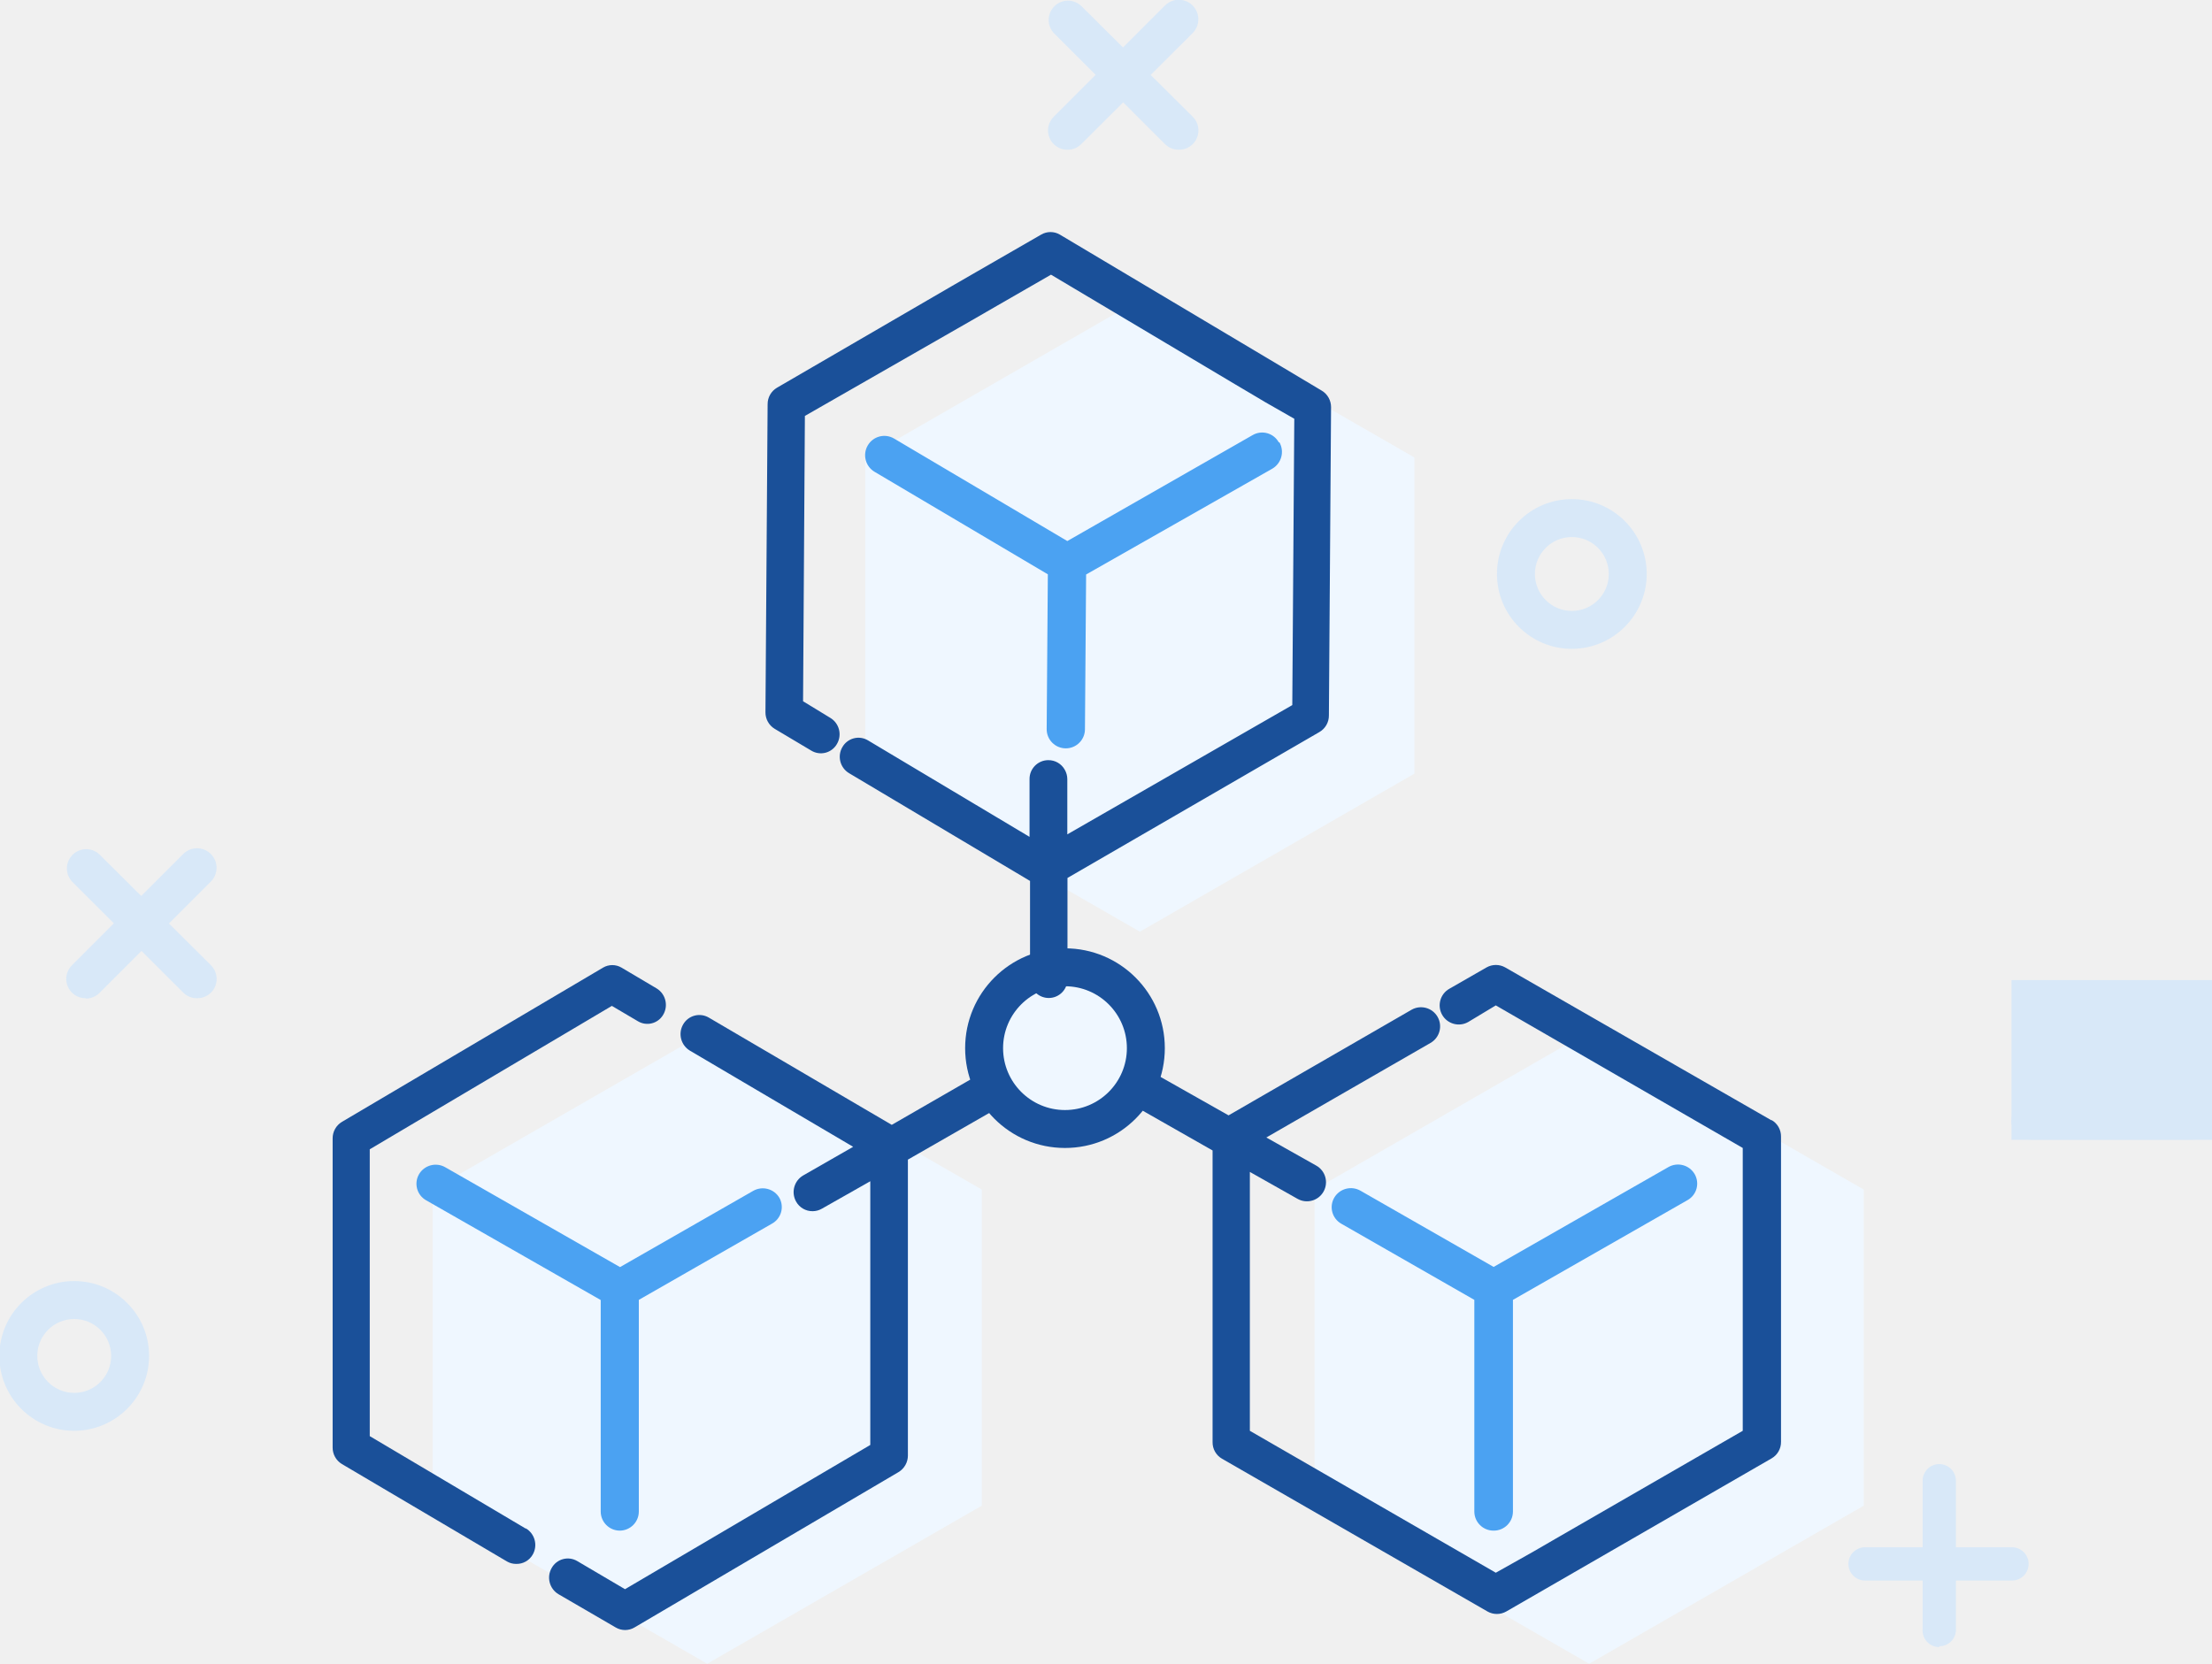
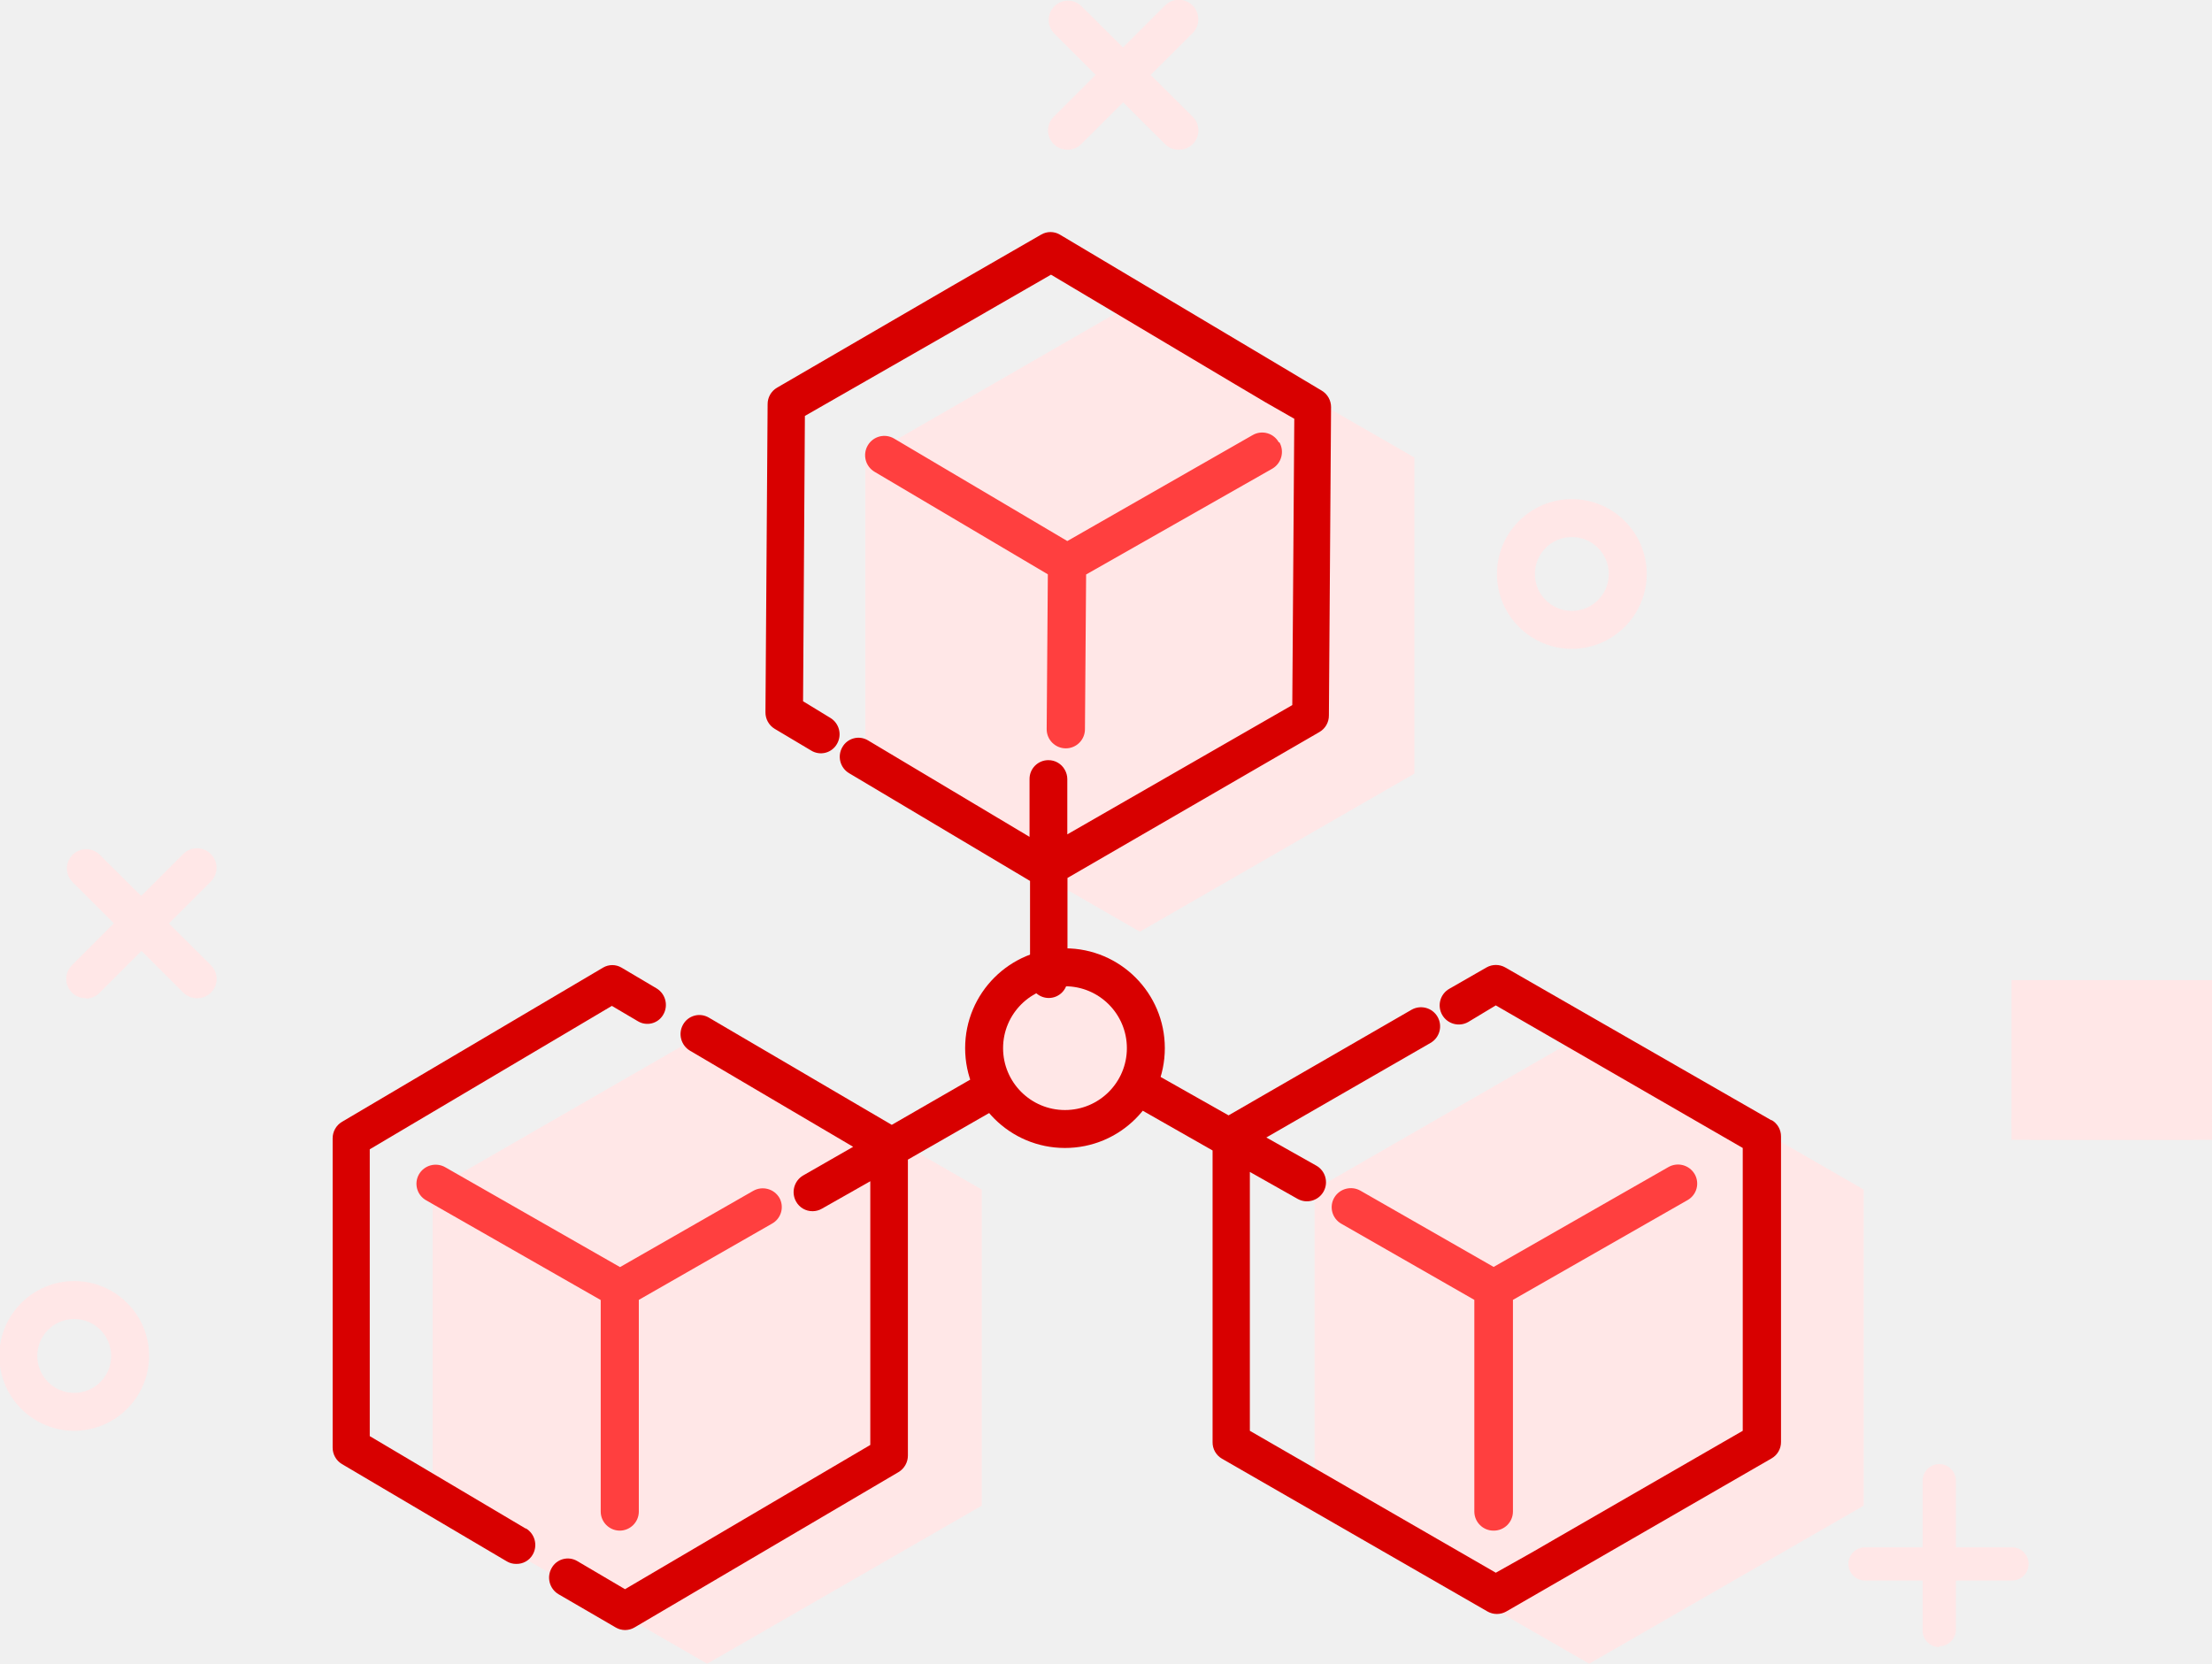
<svg xmlns="http://www.w3.org/2000/svg" viewBox="0 0 132.93 100">
  <defs>
-     <style>.a{fill:#fff;}.b{fill:#eff7ff;}.c{fill:#1a5099;}.d{fill:#4ba2f2;}.e{fill:#d8e8f8;}.f{mask:url(#a);}</style>
+     <style>.a{fill:#fff;}.b{fill:#ffe7e7;}.c{fill:#d80000;}.d{fill:#ff3f3f;}.e{fill:#ffe7e7;}.f{mask:url(#a);}</style>
    <mask id="a" x="120.87" y="58.91" width="12.05" height="9.6" maskUnits="userSpaceOnUse">
      <g transform="translate(-6.54 -1)">
        <polygon class="a" points="139.46 69.51 139.46 59.91 127.41 59.91 127.41 69.51 139.46 69.51" />
      </g>
    </mask>
  </defs>
  <polygon class="b" points="68.5 18 85 27.5 85 46.5 68.5 56 52 46.5 52 27.5 68.5 18" />
  <polygon class="b" points="95.5 62 112 71.5 112 90.5 95.5 100 79 90.5 79 71.5 95.5 62" />
  <polygon class="b" points="42.5 62 59 71.5 59 90.5 42.5 100 26 90.5 26 71.5 42.5 62" />
  <path class="c" d="M38.12,92.87l-9.36-5.55V70.08l14.55-8.62,1.56.92A1.1,1.1,0,0,0,46.39,62,1.16,1.16,0,0,0,46,60.41l-2.11-1.25a1.09,1.09,0,0,0-1.11,0L27.09,68.43a1.15,1.15,0,0,0-.56,1V88a1.15,1.15,0,0,0,.56,1L37,94.85a1.08,1.08,0,0,0,.56.15,1.11,1.11,0,0,0,1-.57,1.16,1.16,0,0,0-.41-1.56" transform="translate(-6.54 -1)" />
  <path class="d" d="M43.77,93a1.15,1.15,0,0,0,1.16-1.14V79.13l8-4.58A1.14,1.14,0,0,0,53.38,73a1.16,1.16,0,0,0-1.58-.42l-8,4.58-10.5-6a1.16,1.16,0,0,0-1.58.42,1.14,1.14,0,0,0,.42,1.56l10.5,6V91.86A1.15,1.15,0,0,0,43.77,93" transform="translate(-6.54 -1)" />
  <path class="c" d="M66.39,66.32a1.12,1.12,0,0,0-1.54-.43l-4.72,2.72-11-6.45a1.12,1.12,0,0,0-1.54.42A1.16,1.16,0,0,0,48,64.15l9.81,5.78-3,1.72a1.16,1.16,0,0,0-.43,1.57,1.12,1.12,0,0,0,1,.58,1.1,1.1,0,0,0,.55-.15L58.84,72V87.85L44.1,96.52l-2.87-1.69a1.11,1.11,0,0,0-1.54.42,1.16,1.16,0,0,0,.41,1.57l3.44,2a1.11,1.11,0,0,0,1.13,0l15.87-9.34a1.16,1.16,0,0,0,.56-1V70.7L66,67.89a1.16,1.16,0,0,0,.43-1.57" transform="translate(-6.54 -1)" />
  <path class="c" d="M113,68.34,97,59.15a1.14,1.14,0,0,0-1.13,0l-2.23,1.28a1.13,1.13,0,1,0,1.13,2l1.66-1L111.27,70V87L100,93.5h0l-1.26.73-.53.3h0l-1.78,1L81.65,87V71.44l2.87,1.62a1.13,1.13,0,1,0,1.12-2l-3-1.69,9.86-5.68a1.13,1.13,0,1,0-1.13-2l-11,6.35-5.11-2.89a1.13,1.13,0,1,0-1.12,2l5.27,3V87.68a1.13,1.13,0,0,0,.57,1l15.95,9.18a1.14,1.14,0,0,0,1.13,0l2.34-1.35h0L113,88.66a1.13,1.13,0,0,0,.57-1V69.32a1.13,1.13,0,0,0-.57-1" transform="translate(-6.54 -1)" />
  <path class="d" d="M96.3,93a1.15,1.15,0,0,0,1.16-1.14V79.13l10.5-6a1.14,1.14,0,0,0,.42-1.56,1.16,1.16,0,0,0-1.58-.42l-10.5,6-8-4.58a1.16,1.16,0,0,0-1.58.42,1.14,1.14,0,0,0,.42,1.56l8,4.58V91.86A1.15,1.15,0,0,0,96.3,93" transform="translate(-6.54 -1)" />
  <path class="b" d="M75.54,64a5,5,0,1,1-5-5,5,5,0,0,1,5,5" transform="translate(-6.54 -1)" />
  <path class="c" d="M70.54,60.28A3.72,3.72,0,1,0,74.26,64a3.72,3.72,0,0,0-3.72-3.72m0,9.72a6,6,0,1,1,6-6,6,6,0,0,1-6,6" transform="translate(-6.54 -1)" />
  <path class="c" d="M52.67,25.28l-.13,18.53a1.15,1.15,0,0,0,.56,1l2.2,1.31a1.11,1.11,0,0,0,1.54-.41,1.15,1.15,0,0,0-.4-1.56l-1.64-1L54.91,26l10-5.73,1.42-.82,3.37-1.94,11.1,6.61h0l1.25.74.52.31h0l1.75,1-.12,17.21L70.68,51.15V47.83a1.14,1.14,0,0,0-.15-.56,1.12,1.12,0,0,0-1-.58,1.13,1.13,0,0,0-1.12,1.14V51.3L58.7,45.5a1.11,1.11,0,0,0-1.54.41,1.15,1.15,0,0,0,.4,1.56l10.88,6.48v5.91a1.12,1.12,0,1,0,2.25,0V53.77L85.83,45a1.14,1.14,0,0,0,.57-1l.13-18.53a1.16,1.16,0,0,0-.15-.57,1.13,1.13,0,0,0-.41-.42l-2.31-1.38h0l-13.43-8a1.11,1.11,0,0,0-1.12,0l-3.94,2.27-1.42.82L53.24,24.3a1.14,1.14,0,0,0-.57,1" transform="translate(-6.54 -1)" />
  <path class="d" d="M83.39,27.59a1.14,1.14,0,0,0-1.57-.44L70.68,33.52,60.27,27.36a1.15,1.15,0,0,0-1.58.41,1.16,1.16,0,0,0,.41,1.59l10.41,6.16-.07,9.31a1.15,1.15,0,1,0,2.3,0l.07-9.3L83,29.17a1.17,1.17,0,0,0,.43-1.58" transform="translate(-6.54 -1)" />
  <path class="e" d="M101,33.28a2.22,2.22,0,1,0,2.22,2.22A2.22,2.22,0,0,0,101,33.28M101,40a4.5,4.5,0,1,1,4.5-4.5A4.51,4.51,0,0,1,101,40" transform="translate(-6.54 -1)" />
  <polygon class="e" points="132.93 68.51 132.93 58.91 120.88 58.91 120.88 68.51 132.93 68.51" />
  <g class="f">
    <path class="e" d="M130.69,67.31h5.53l-2.72-4.21Zm7.61,2.2h-9.72a1.18,1.18,0,0,1-1-.57,1,1,0,0,1,0-1.12l4.95-7.4a1.18,1.18,0,0,1,1-.51h0a1.18,1.18,0,0,1,1,.53l4.77,7.4a1,1,0,0,1,0,1.11,1.18,1.18,0,0,1-1,.56Z" transform="translate(-6.54 -1)" />
  </g>
  <polygon class="e" points="131 68 122 68 126.5 60 131 68" />
  <path class="e" d="M11,80.28a2.22,2.22,0,1,0,2.22,2.22A2.22,2.22,0,0,0,11,80.28M11,87a4.5,4.5,0,1,1,4.5-4.5A4.51,4.51,0,0,1,11,87" transform="translate(-6.54 -1)" />
  <path class="e" d="M18.37,61a1.16,1.16,0,0,1-.82-.34L10.88,54a1.16,1.16,0,0,1,1.64-1.64L19.2,59a1.16,1.16,0,0,1-.82,2" transform="translate(-6.54 -1)" />
  <path class="e" d="M11.7,61a1.16,1.16,0,0,1-.82-2l6.68-6.68A1.16,1.16,0,0,1,19.2,54l-6.68,6.68a1.16,1.16,0,0,1-.82.34" transform="translate(-6.54 -1)" />
  <path class="e" d="M77.37,10a1.16,1.16,0,0,1-.82-.34L69.88,3a1.16,1.16,0,0,1,1.64-1.64L78.2,8a1.16,1.16,0,0,1-.82,2" transform="translate(-6.54 -1)" />
  <path class="e" d="M70.7,10a1.16,1.16,0,0,1-.82-2l6.68-6.68A1.16,1.16,0,0,1,78.2,3L71.52,9.66a1.16,1.16,0,0,1-.82.34" transform="translate(-6.54 -1)" />
  <path class="e" d="M123.08,100a1,1,0,0,1-1-1.09V90a1,1,0,1,1,2,0v8.86a1,1,0,0,1-1,1.09" transform="translate(-6.54 -1)" />
  <path class="e" d="M127.45,96h-8.83a1,1,0,1,1,0-2h8.83a1,1,0,1,1,0,2" transform="translate(-6.54 -1)" />
</svg>
